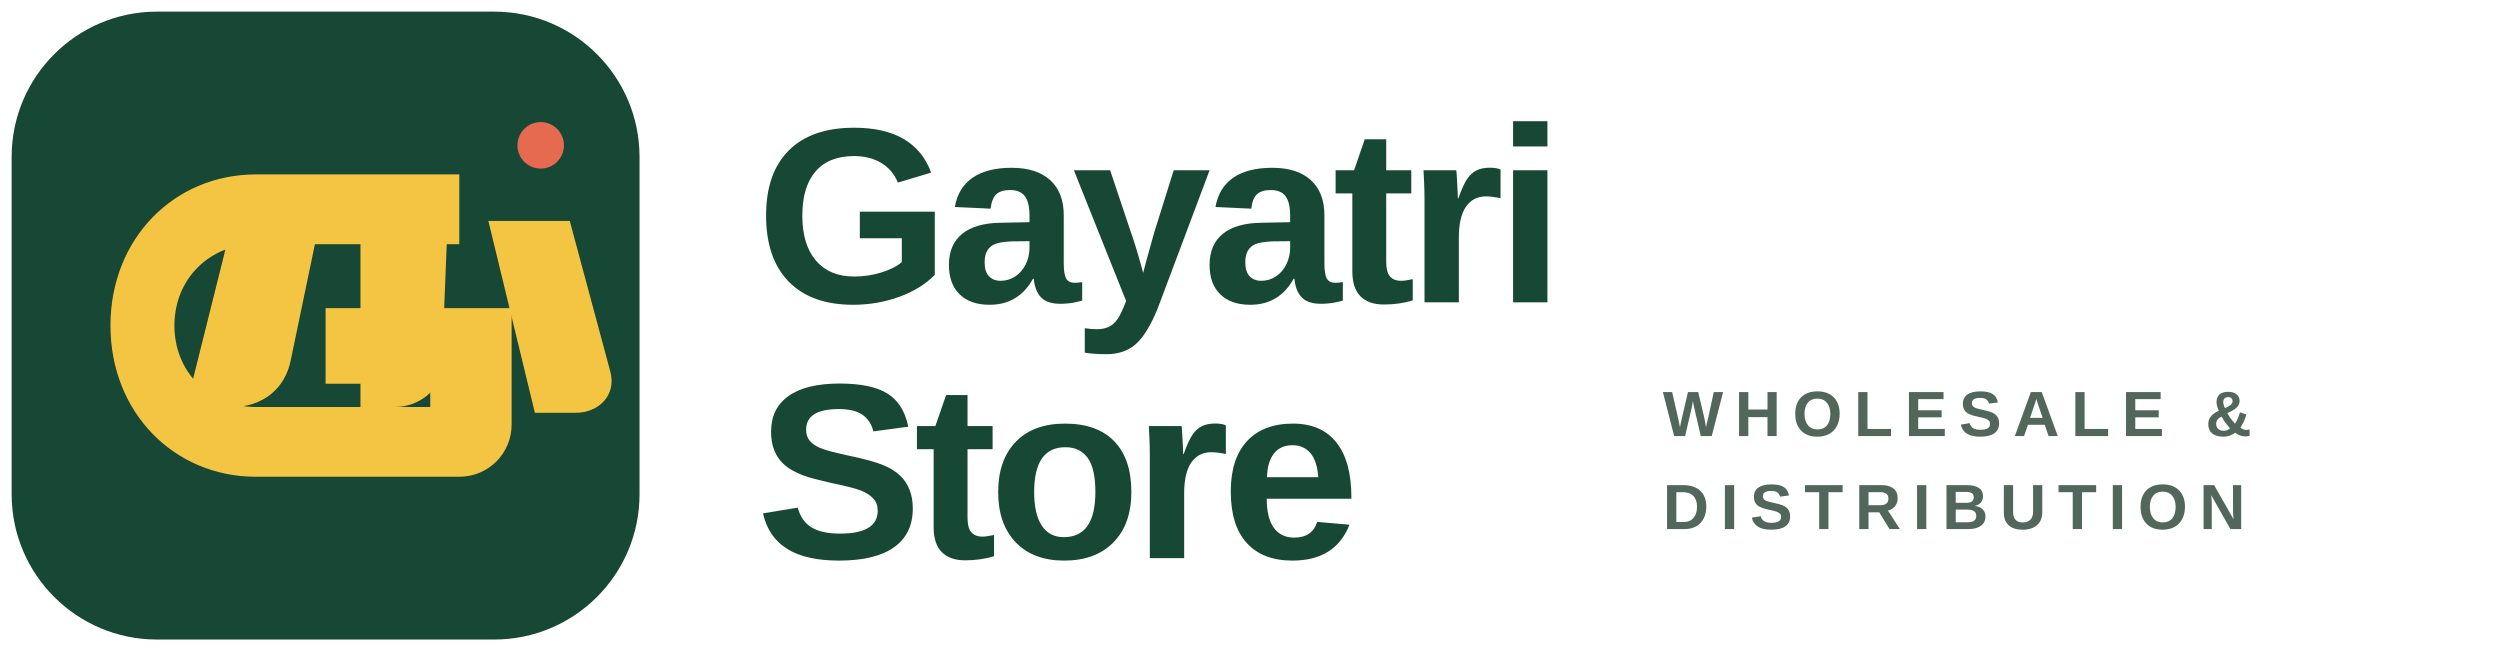
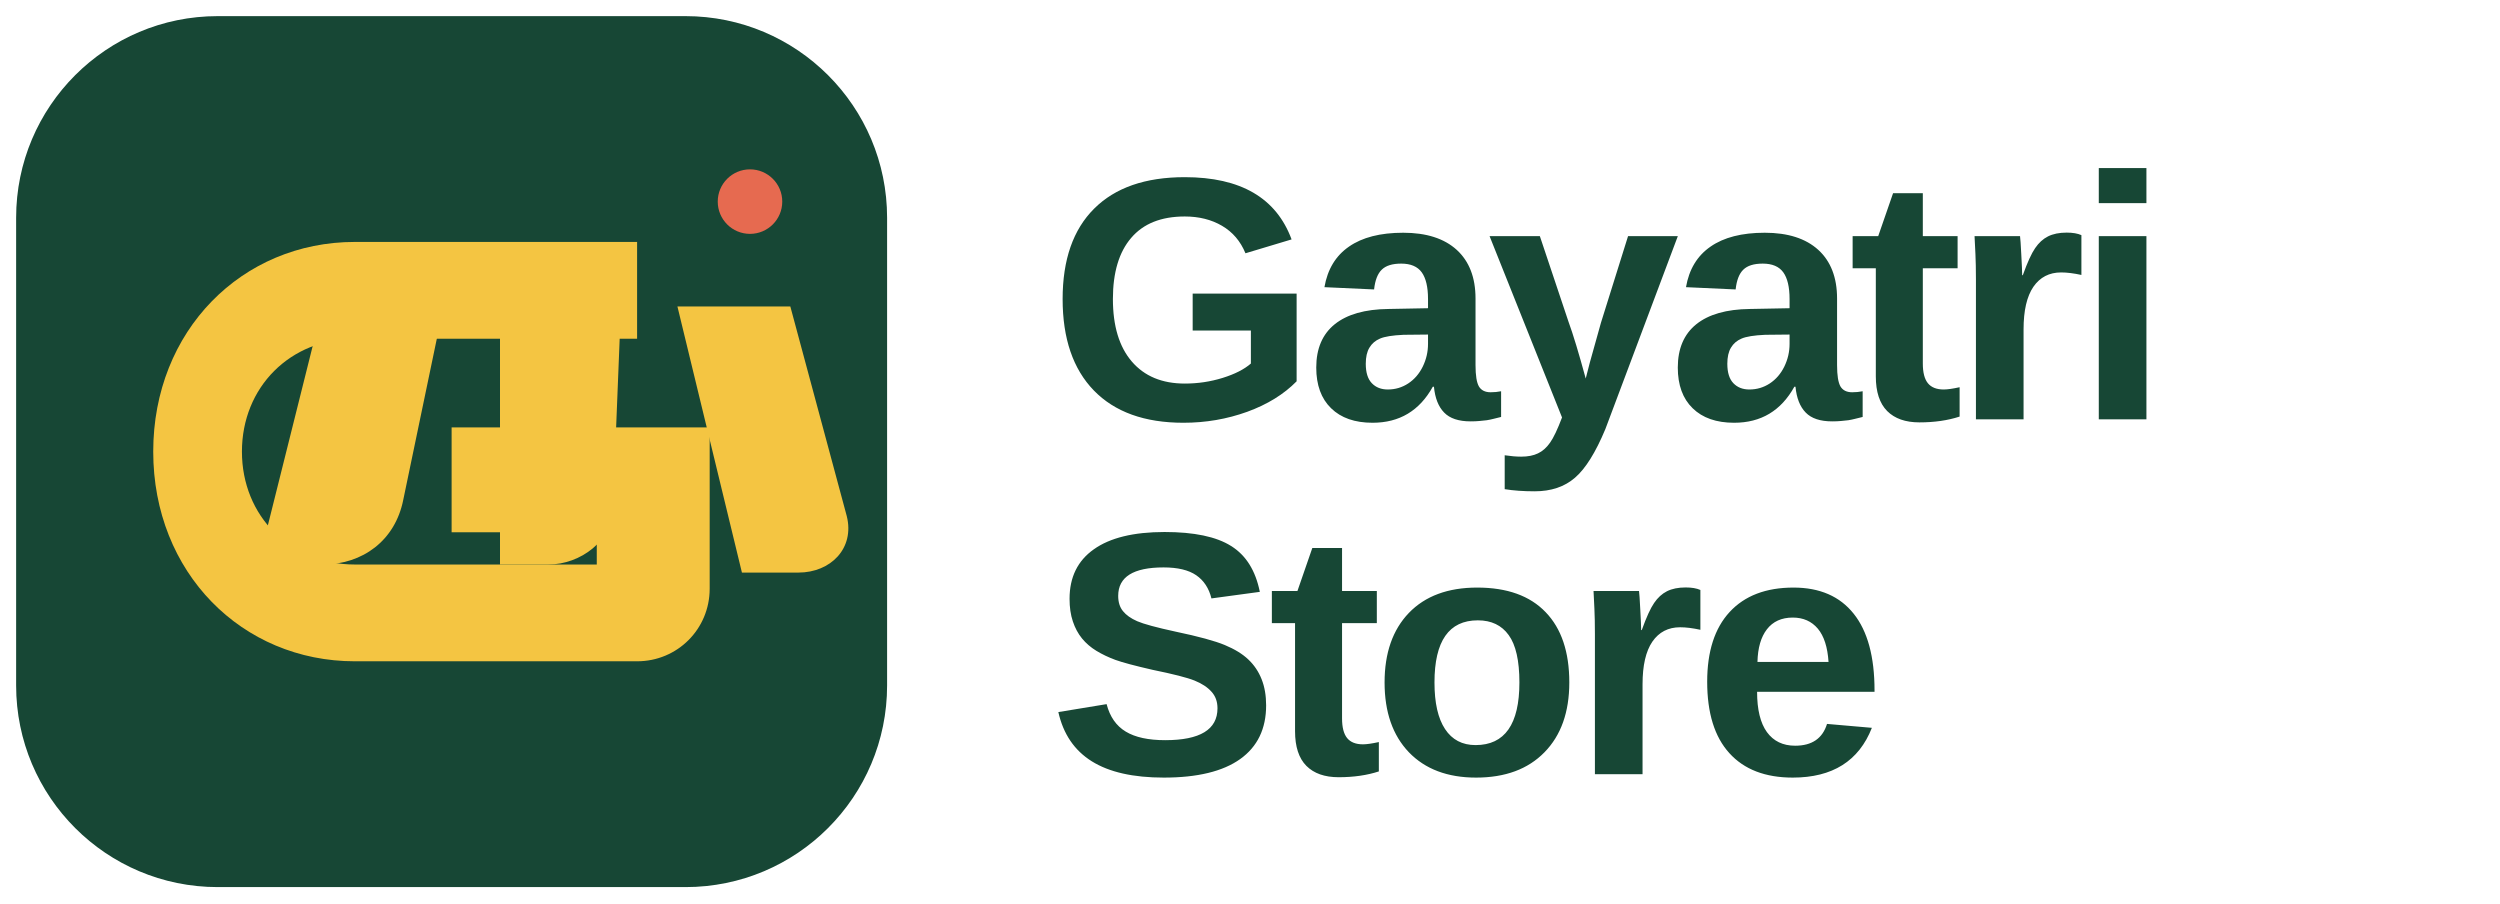
- <svg xmlns="http://www.w3.org/2000/svg" viewBox="0 0 430 112" fill="none">
+ <svg xmlns="http://www.w3.org/2000/svg" viewBox="0 0 310 112" fill="none">
  <rect x="2" y="2" width="108" height="108" rx="25" fill="#174735" />
  <path d="M79 30H44c-14 0-25 11-25 26s11 26 25 26h35c5 0 9-4 9-9V53H56v13h18v4H44c-8 0-14-6-14-14s6-14 14-14h35V30Z" fill="#F4C542" />
  <path d="M40 38h15l-5 24c-1 5-5 8-10 8h-8l8-32Zm22 0h15l-1 25c0 4-4 7-8 7h-6V38Zm22 0h14l7 26c1 4-2 7-6 7h-7L84 38Z" fill="#F4C542" />
  <circle cx="93" cy="25" r="4" fill="#E66A50" />
  <text x="130" y="52" fill="#174735" font-family="Arial, Helvetica, sans-serif" font-size="43" font-weight="800" letter-spacing="-1.5">Gayatri</text>
  <text x="130" y="96" fill="#174735" font-family="Arial, Helvetica, sans-serif" font-size="43" font-weight="800" letter-spacing="-1.5">Store</text>
-   <text x="286" y="75" fill="#52675C" font-family="Arial, Helvetica, sans-serif" font-size="11" font-weight="700" letter-spacing="2">WHOLESALE &amp;</text>
-   <text x="286" y="91" fill="#52675C" font-family="Arial, Helvetica, sans-serif" font-size="11" font-weight="700" letter-spacing="2">DISTRIBUTION</text>
</svg>
